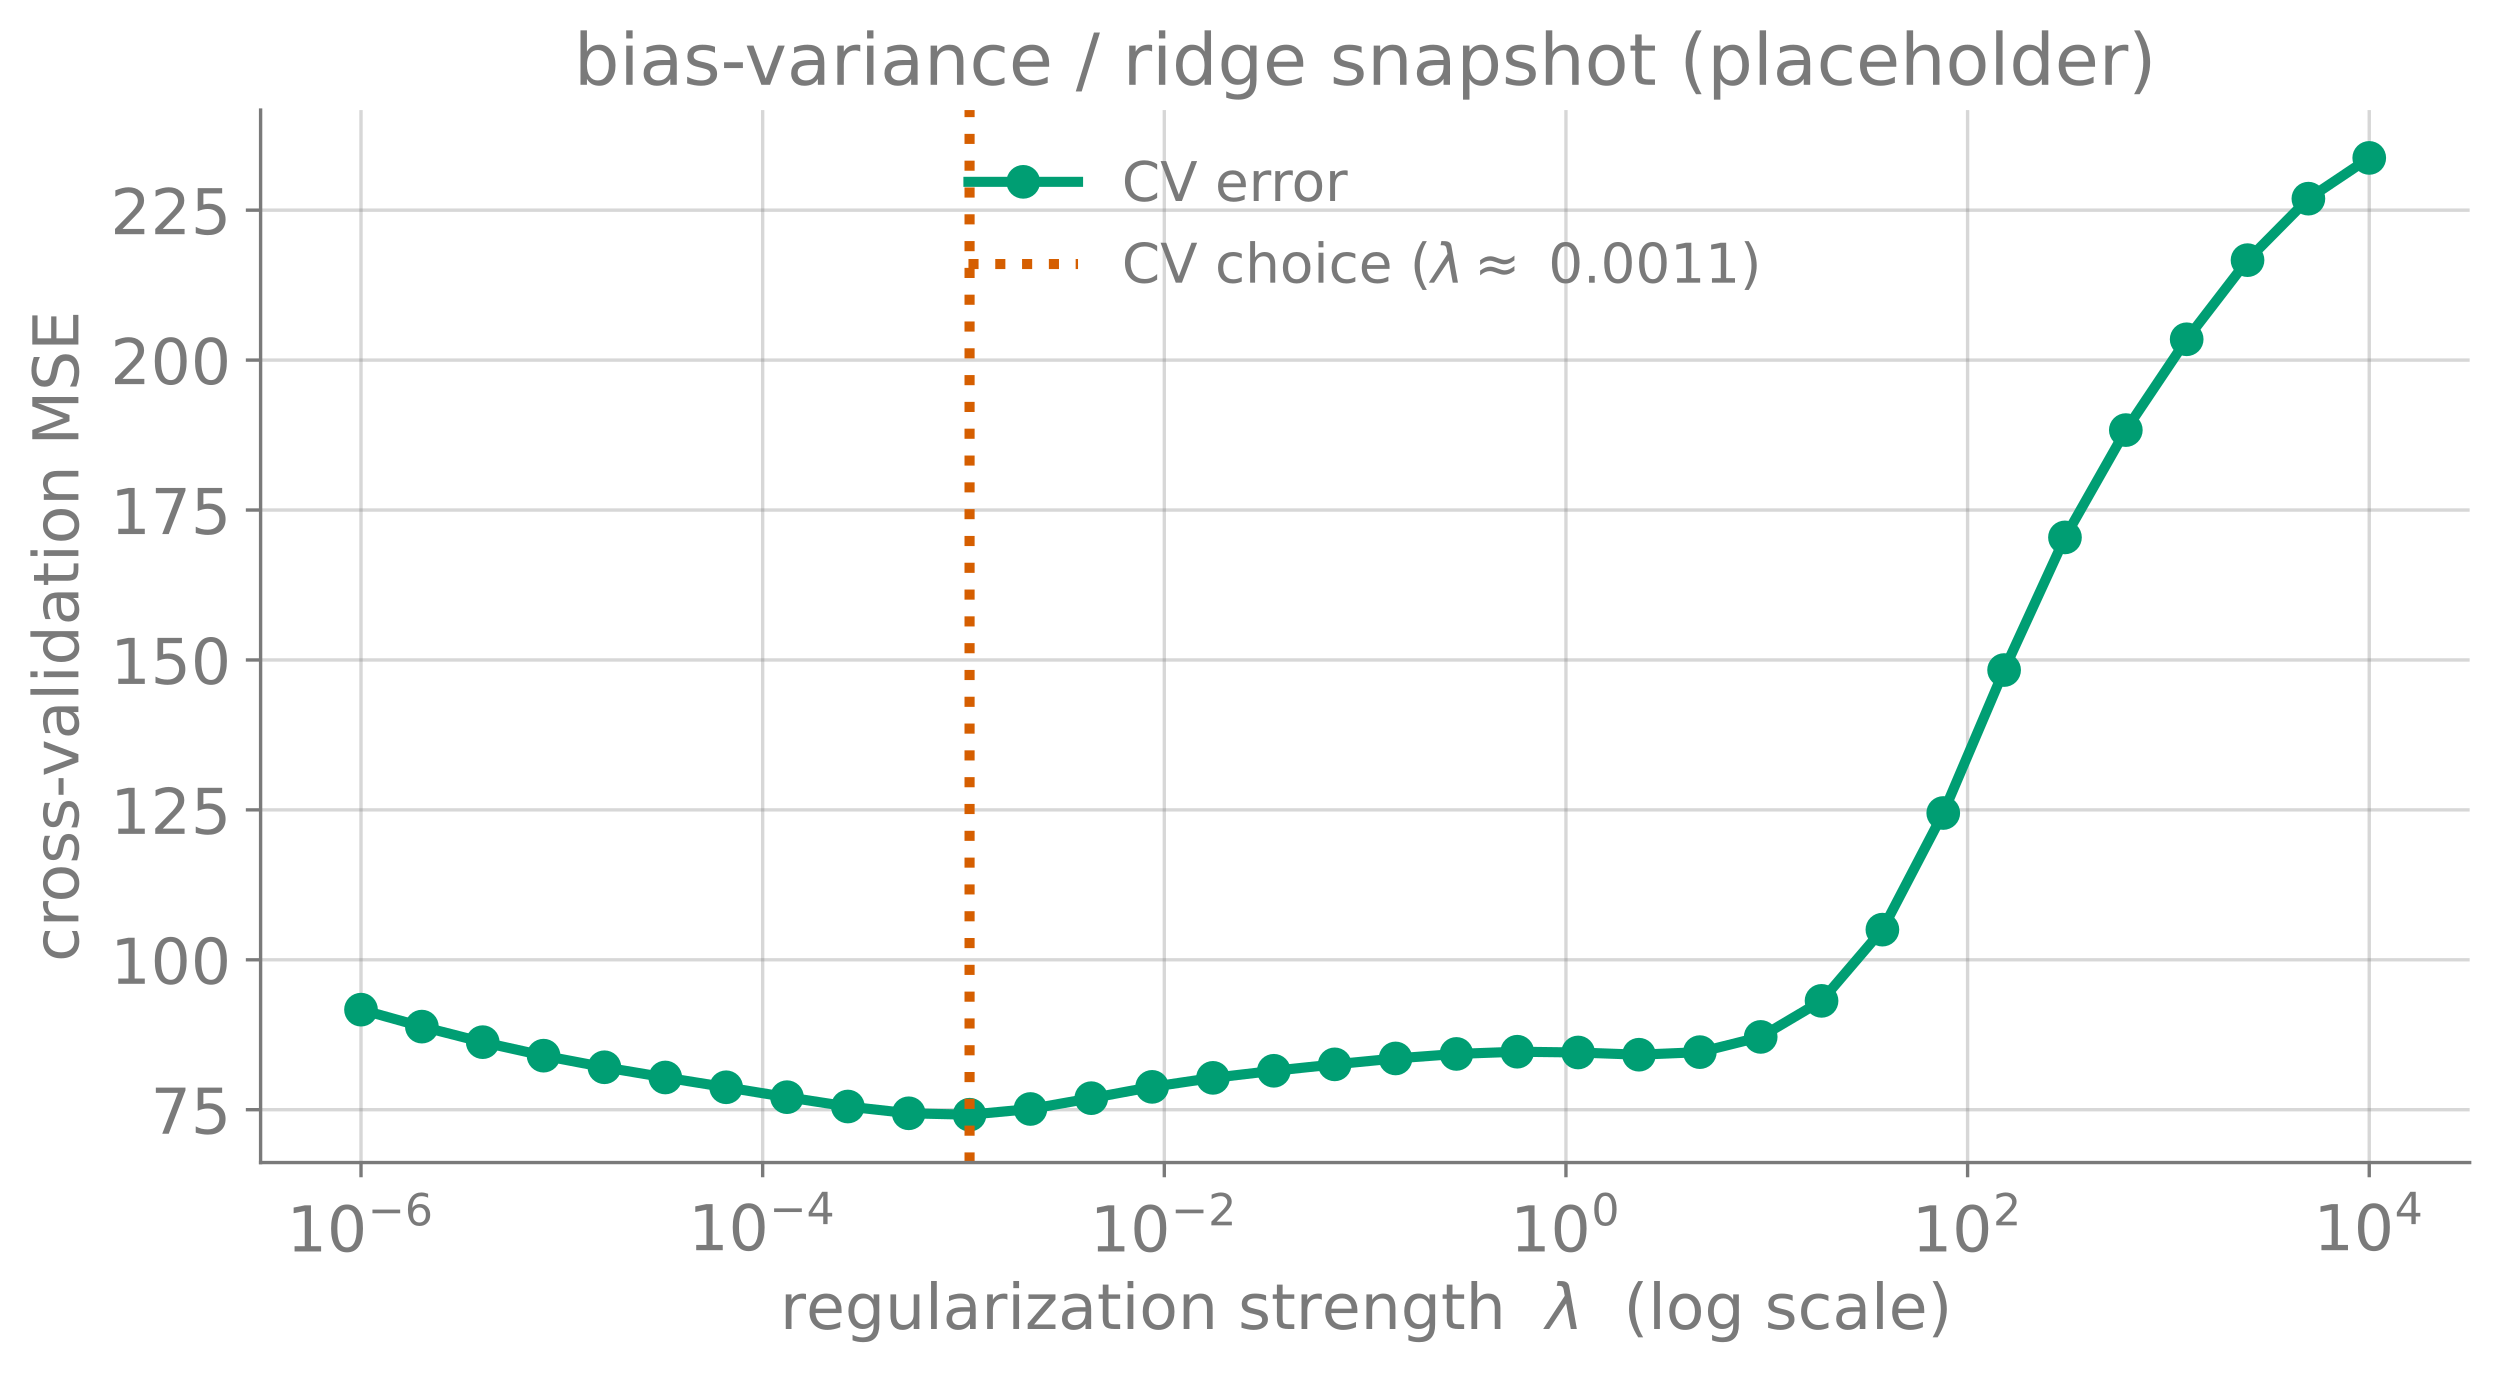
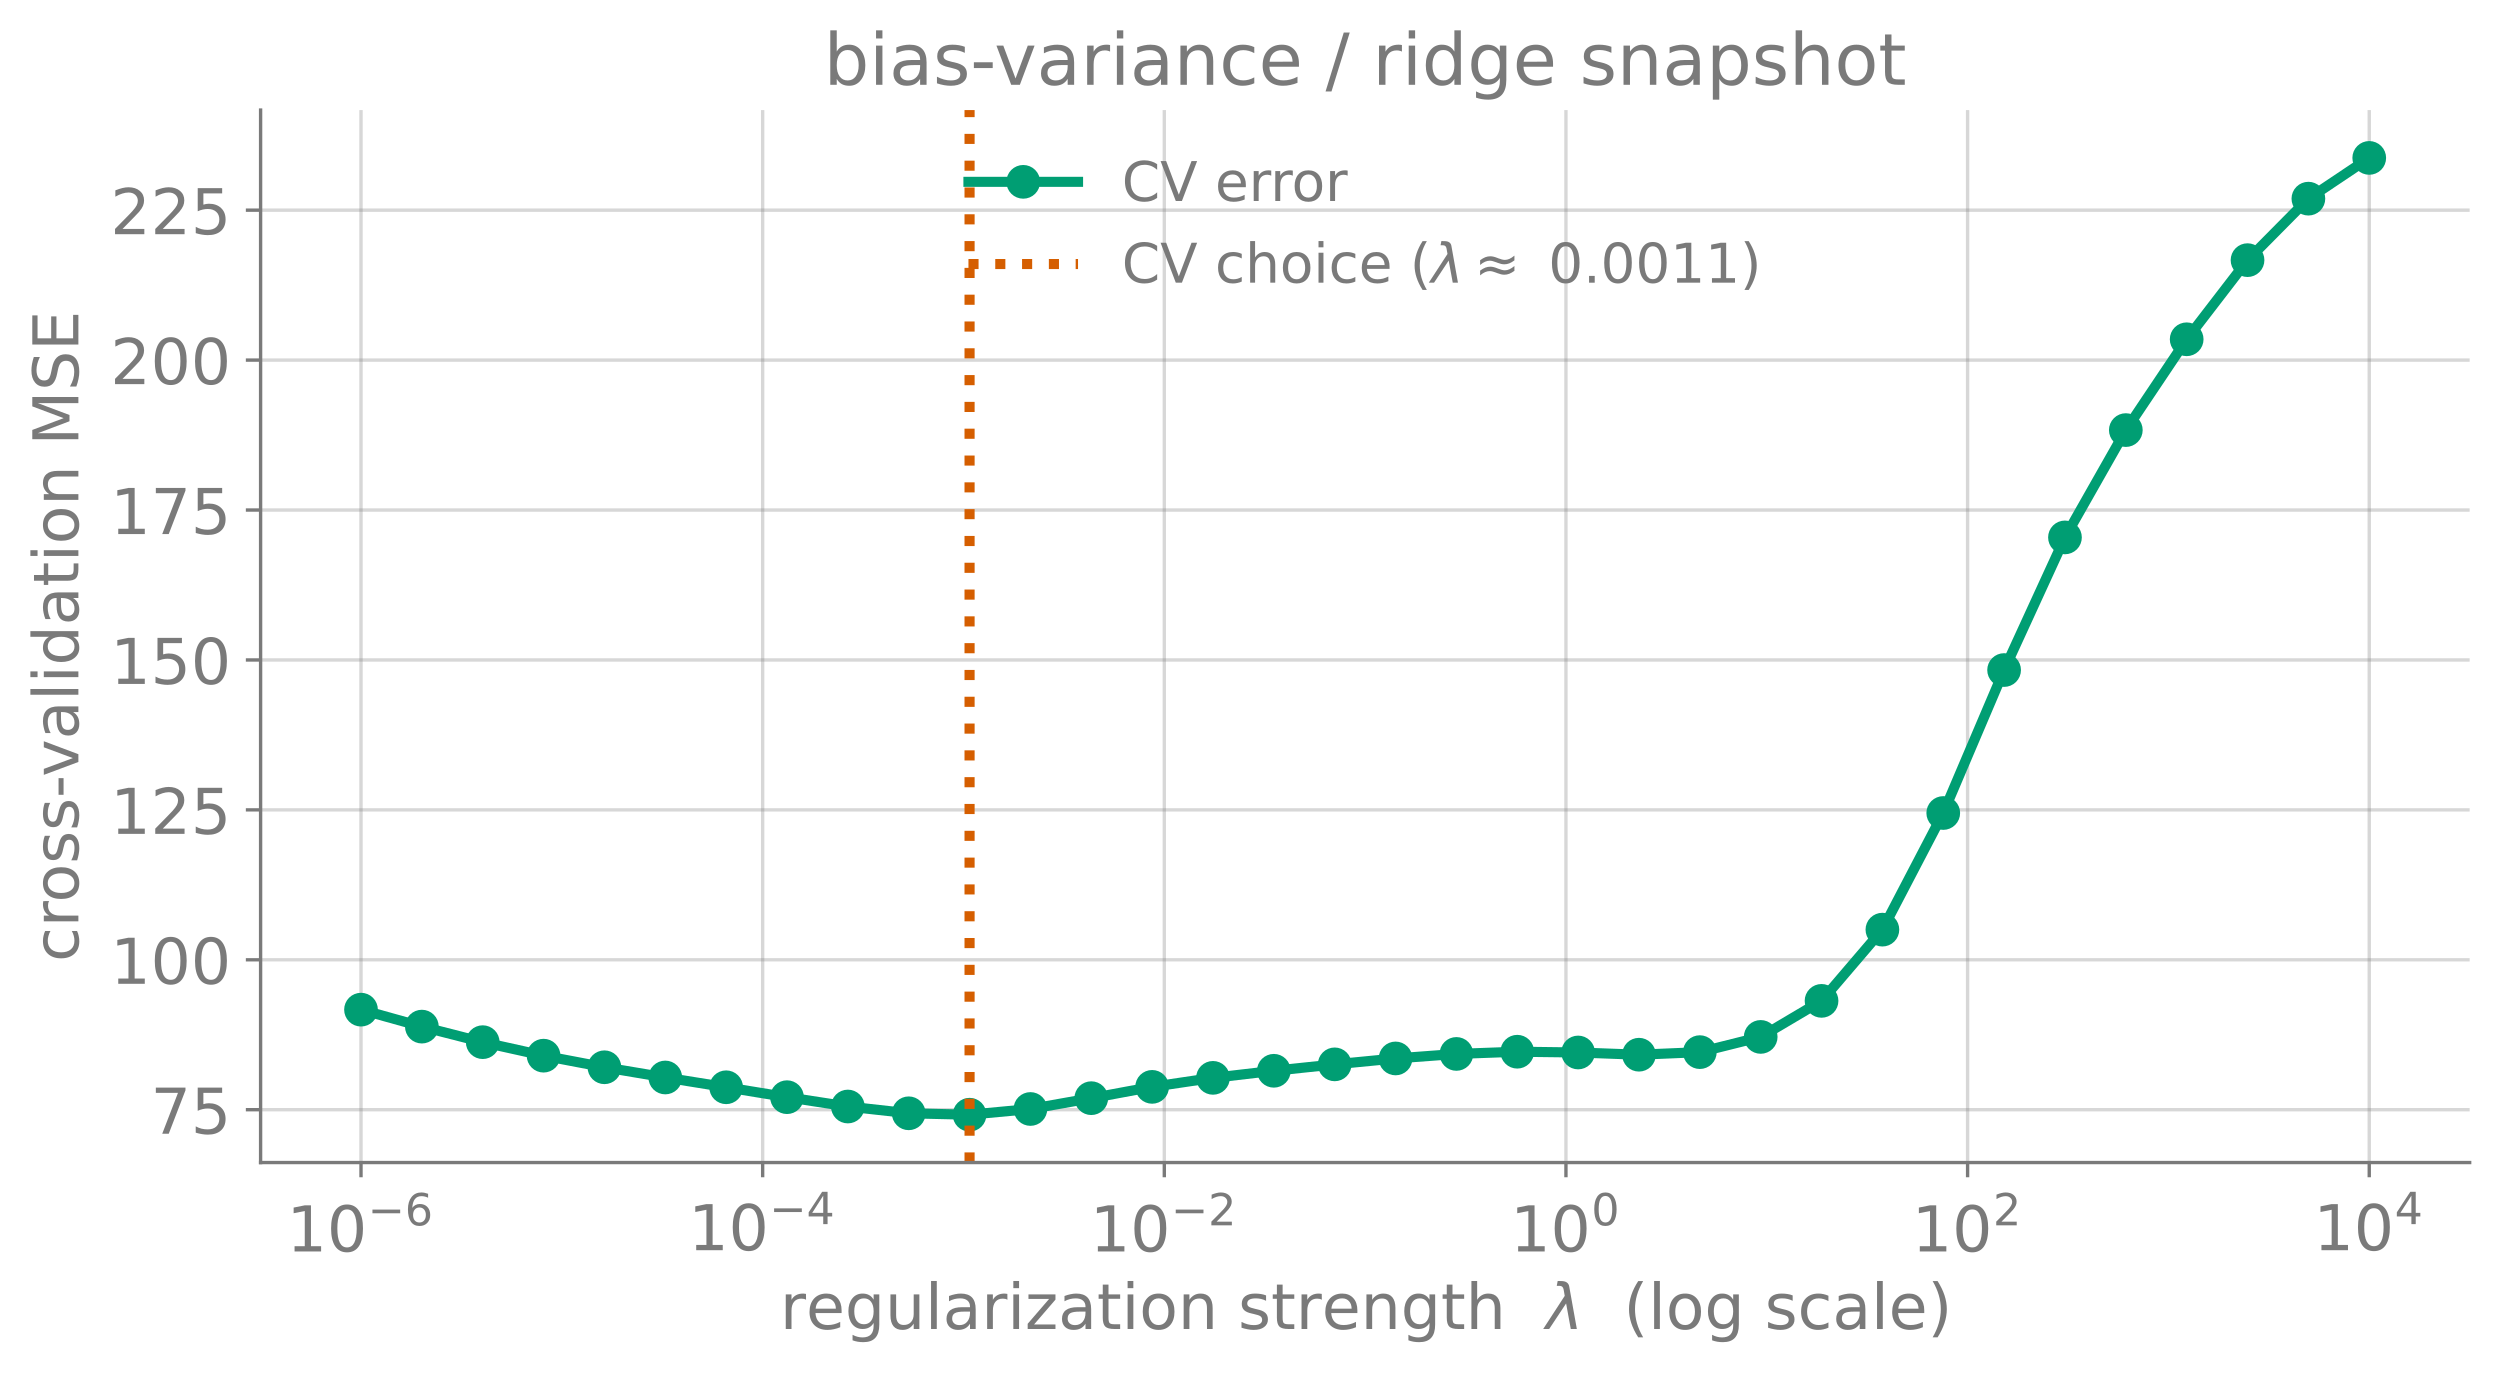
<svg xmlns="http://www.w3.org/2000/svg" xmlns:xlink="http://www.w3.org/1999/xlink" width="593.178pt" height="326.745pt" viewBox="0 0 593.178 326.745" version="1.1">
  <defs>
    <style type="text/css">*{stroke-linejoin: round; stroke-linecap: butt}</style>
  </defs>
  <g id="figure_1">
    <g id="patch_1">
      <path d="M 0 326.745  L 593.178 326.745  L 593.178 0  L 0 0  L 0 326.745  z " style="fill: none; opacity: 0" />
    </g>
    <g id="axes_1">
      <g id="patch_2">
        <path d="M 61.832 275.838  L 585.978 275.838  L 585.978 26.117  L 61.832 26.117  L 61.832 275.838  z " style="fill: none; opacity: 0" />
      </g>
      <g id="matplotlib.axis_1">
        <g id="xtick_1">
          <g id="line2d_1">
-             <path d="M 85.657 275.838  L 85.657 26.117  " clip-path="url(#p53b9f3031b)" style="fill: none; stroke: #7a7a7a; stroke-opacity: 0.3; stroke-width: 0.8; stroke-linecap: square" />
+             <path d="M 85.657 275.838  L 85.657 26.117  " clip-path="url(#pfd8e10d4e3)" style="fill: none; stroke: #7a7a7a; stroke-opacity: 0.3; stroke-width: 0.8; stroke-linecap: square" />
          </g>
          <g id="line2d_2">
            <defs>
-               <path id="m159d2f00a4" d="M 0 0  L 0 3.5  " style="stroke: #7a7a7a; stroke-width: 0.8" />
+               <path id="m4b63e3b3d3" d="M 0 0  L 0 3.5  " style="stroke: #7a7a7a; stroke-width: 0.8" />
            </defs>
            <g>
-               <use xlink:href="#m159d2f00a4" x="85.657" y="275.838" style="fill: #7a7a7a; stroke: #7a7a7a; stroke-width: 0.8" />
+               <use xlink:href="#m4b63e3b3d3" x="85.657" y="275.838" style="fill: #7a7a7a; stroke: #7a7a7a; stroke-width: 0.8" />
            </g>
          </g>
          <g id="text_1">
            <g style="fill: #7a7a7a" transform="translate(68.03221 296.9376)">
              <text>
                <tspan x="0" y="-0.007" style="font-size: 15px; font-family: 'DejaVu Sans'; fill: #7a7a7a">1</tspan>
                <tspan x="9.543" y="-0.007" style="font-size: 15px; font-family: 'DejaVu Sans'; fill: #7a7a7a">0</tspan>
                <tspan x="19.23" y="-6.202" style="font-size: 10.5px; font-family: 'DejaVu Sans'; fill: #7a7a7a">−</tspan>
                <tspan x="28.028" y="-6.202" style="font-size: 10.5px; font-family: 'DejaVu Sans'; fill: #7a7a7a">6</tspan>
              </text>
            </g>
          </g>
        </g>
        <g id="xtick_2">
          <g id="line2d_3">
-             <path d="M 180.956 275.838  L 180.956 26.117  " clip-path="url(#p53b9f3031b)" style="fill: none; stroke: #7a7a7a; stroke-opacity: 0.3; stroke-width: 0.8; stroke-linecap: square" />
+             <path d="M 180.956 275.838  L 180.956 26.117  " clip-path="url(#pfd8e10d4e3)" style="fill: none; stroke: #7a7a7a; stroke-opacity: 0.3; stroke-width: 0.8; stroke-linecap: square" />
          </g>
          <g id="line2d_4">
            <g>
-               <use xlink:href="#m159d2f00a4" x="180.956" y="275.838" style="fill: #7a7a7a; stroke: #7a7a7a; stroke-width: 0.8" />
+               <use xlink:href="#m4b63e3b3d3" x="180.956" y="275.838" style="fill: #7a7a7a; stroke: #7a7a7a; stroke-width: 0.8" />
            </g>
          </g>
          <g id="text_2">
            <g style="fill: #7a7a7a" transform="translate(163.3314 296.7876)">
              <text>
                <tspan x="0" y="-0.149" style="font-size: 15px; font-family: 'DejaVu Sans'; fill: #7a7a7a">1</tspan>
                <tspan x="9.543" y="-0.149" style="font-size: 15px; font-family: 'DejaVu Sans'; fill: #7a7a7a">0</tspan>
                <tspan x="19.23" y="-6.344" style="font-size: 10.5px; font-family: 'DejaVu Sans'; fill: #7a7a7a">−</tspan>
                <tspan x="28.028" y="-6.344" style="font-size: 10.5px; font-family: 'DejaVu Sans'; fill: #7a7a7a">4</tspan>
              </text>
            </g>
          </g>
        </g>
        <g id="xtick_3">
          <g id="line2d_5">
-             <path d="M 276.256 275.838  L 276.256 26.117  " clip-path="url(#p53b9f3031b)" style="fill: none; stroke: #7a7a7a; stroke-opacity: 0.3; stroke-width: 0.8; stroke-linecap: square" />
+             <path d="M 276.256 275.838  L 276.256 26.117  " clip-path="url(#pfd8e10d4e3)" style="fill: none; stroke: #7a7a7a; stroke-opacity: 0.3; stroke-width: 0.8; stroke-linecap: square" />
          </g>
          <g id="line2d_6">
            <g>
-               <use xlink:href="#m159d2f00a4" x="276.256" y="275.838" style="fill: #7a7a7a; stroke: #7a7a7a; stroke-width: 0.8" />
+               <use xlink:href="#m4b63e3b3d3" x="276.256" y="275.838" style="fill: #7a7a7a; stroke: #7a7a7a; stroke-width: 0.8" />
            </g>
          </g>
          <g id="text_3">
            <g style="fill: #7a7a7a" transform="translate(258.6306 296.9376)">
              <text>
                <tspan x="0" y="-0.007" style="font-size: 15px; font-family: 'DejaVu Sans'; fill: #7a7a7a">1</tspan>
                <tspan x="9.543" y="-0.007" style="font-size: 15px; font-family: 'DejaVu Sans'; fill: #7a7a7a">0</tspan>
                <tspan x="19.23" y="-6.202" style="font-size: 10.5px; font-family: 'DejaVu Sans'; fill: #7a7a7a">−</tspan>
                <tspan x="28.028" y="-6.202" style="font-size: 10.5px; font-family: 'DejaVu Sans'; fill: #7a7a7a">2</tspan>
              </text>
            </g>
          </g>
        </g>
        <g id="xtick_4">
          <g id="line2d_7">
-             <path d="M 371.555 275.838  L 371.555 26.117  " clip-path="url(#p53b9f3031b)" style="fill: none; stroke: #7a7a7a; stroke-opacity: 0.3; stroke-width: 0.8; stroke-linecap: square" />
+             <path d="M 371.555 275.838  L 371.555 26.117  " clip-path="url(#pfd8e10d4e3)" style="fill: none; stroke: #7a7a7a; stroke-opacity: 0.3; stroke-width: 0.8; stroke-linecap: square" />
          </g>
          <g id="line2d_8">
            <g>
-               <use xlink:href="#m159d2f00a4" x="371.555" y="275.838" style="fill: #7a7a7a; stroke: #7a7a7a; stroke-width: 0.8" />
+               <use xlink:href="#m4b63e3b3d3" x="371.555" y="275.838" style="fill: #7a7a7a; stroke: #7a7a7a; stroke-width: 0.8" />
            </g>
          </g>
          <g id="text_4">
            <g style="fill: #7a7a7a" transform="translate(358.3547 296.9376)">
              <text>
                <tspan x="0" y="-0.007" style="font-size: 15px; font-family: 'DejaVu Sans'; fill: #7a7a7a">1</tspan>
                <tspan x="9.543" y="-0.007" style="font-size: 15px; font-family: 'DejaVu Sans'; fill: #7a7a7a">0</tspan>
                <tspan x="19.23" y="-6.202" style="font-size: 10.5px; font-family: 'DejaVu Sans'; fill: #7a7a7a">0</tspan>
              </text>
            </g>
          </g>
        </g>
        <g id="xtick_5">
          <g id="line2d_9">
-             <path d="M 466.854 275.838  L 466.854 26.117  " clip-path="url(#p53b9f3031b)" style="fill: none; stroke: #7a7a7a; stroke-opacity: 0.3; stroke-width: 0.8; stroke-linecap: square" />
+             <path d="M 466.854 275.838  L 466.854 26.117  " clip-path="url(#pfd8e10d4e3)" style="fill: none; stroke: #7a7a7a; stroke-opacity: 0.3; stroke-width: 0.8; stroke-linecap: square" />
          </g>
          <g id="line2d_10">
            <g>
-               <use xlink:href="#m159d2f00a4" x="466.854" y="275.838" style="fill: #7a7a7a; stroke: #7a7a7a; stroke-width: 0.8" />
+               <use xlink:href="#m4b63e3b3d3" x="466.854" y="275.838" style="fill: #7a7a7a; stroke: #7a7a7a; stroke-width: 0.8" />
            </g>
          </g>
          <g id="text_5">
            <g style="fill: #7a7a7a" transform="translate(453.6539 296.9376)">
              <text>
                <tspan x="0" y="-0.007" style="font-size: 15px; font-family: 'DejaVu Sans'; fill: #7a7a7a">1</tspan>
                <tspan x="9.543" y="-0.007" style="font-size: 15px; font-family: 'DejaVu Sans'; fill: #7a7a7a">0</tspan>
                <tspan x="19.23" y="-6.202" style="font-size: 10.5px; font-family: 'DejaVu Sans'; fill: #7a7a7a">2</tspan>
              </text>
            </g>
          </g>
        </g>
        <g id="xtick_6">
          <g id="line2d_11">
-             <path d="M 562.153 275.838  L 562.153 26.117  " clip-path="url(#p53b9f3031b)" style="fill: none; stroke: #7a7a7a; stroke-opacity: 0.3; stroke-width: 0.8; stroke-linecap: square" />
+             <path d="M 562.153 275.838  L 562.153 26.117  " clip-path="url(#pfd8e10d4e3)" style="fill: none; stroke: #7a7a7a; stroke-opacity: 0.3; stroke-width: 0.8; stroke-linecap: square" />
          </g>
          <g id="line2d_12">
            <g>
-               <use xlink:href="#m159d2f00a4" x="562.153" y="275.838" style="fill: #7a7a7a; stroke: #7a7a7a; stroke-width: 0.8" />
+               <use xlink:href="#m4b63e3b3d3" x="562.153" y="275.838" style="fill: #7a7a7a; stroke: #7a7a7a; stroke-width: 0.8" />
            </g>
          </g>
          <g id="text_6">
            <g style="fill: #7a7a7a" transform="translate(548.9531 296.7876)">
              <text>
                <tspan x="0" y="-0.149" style="font-size: 15px; font-family: 'DejaVu Sans'; fill: #7a7a7a">1</tspan>
                <tspan x="9.543" y="-0.149" style="font-size: 15px; font-family: 'DejaVu Sans'; fill: #7a7a7a">0</tspan>
                <tspan x="19.23" y="-6.344" style="font-size: 10.5px; font-family: 'DejaVu Sans'; fill: #7a7a7a">4</tspan>
              </text>
            </g>
          </g>
        </g>
        <g id="text_7">
          <g style="fill: #7a7a7a" transform="translate(185.0801 315.9411)">
            <text>
              <tspan x="0" y="-0.609" style="font-size: 15px; font-family: 'DejaVu Sans'; fill: #7a7a7a">r</tspan>
              <tspan x="6.167" y="-0.609" style="font-size: 15px; font-family: 'DejaVu Sans'; fill: #7a7a7a">e</tspan>
              <tspan x="15.396" y="-0.609" style="font-size: 15px; font-family: 'DejaVu Sans'; fill: #7a7a7a">g</tspan>
              <tspan x="24.917" y="-0.609" style="font-size: 15px; font-family: 'DejaVu Sans'; fill: #7a7a7a">u</tspan>
              <tspan x="34.424" y="-0.609" style="font-size: 15px; font-family: 'DejaVu Sans'; fill: #7a7a7a">l</tspan>
              <tspan x="38.591" y="-0.609" style="font-size: 15px; font-family: 'DejaVu Sans'; fill: #7a7a7a">a</tspan>
              <tspan x="47.783" y="-0.609" style="font-size: 15px; font-family: 'DejaVu Sans'; fill: #7a7a7a">r</tspan>
              <tspan x="53.95" y="-0.609" style="font-size: 15px; font-family: 'DejaVu Sans'; fill: #7a7a7a">i</tspan>
              <tspan x="58.118" y="-0.609" style="font-size: 15px; font-family: 'DejaVu Sans'; fill: #7a7a7a">z</tspan>
              <tspan x="65.991" y="-0.609" style="font-size: 15px; font-family: 'DejaVu Sans'; fill: #7a7a7a">a</tspan>
              <tspan x="75.183" y="-0.609" style="font-size: 15px; font-family: 'DejaVu Sans'; fill: #7a7a7a">t</tspan>
              <tspan x="81.064" y="-0.609" style="font-size: 15px; font-family: 'DejaVu Sans'; fill: #7a7a7a">i</tspan>
              <tspan x="85.232" y="-0.609" style="font-size: 15px; font-family: 'DejaVu Sans'; fill: #7a7a7a">o</tspan>
              <tspan x="94.409" y="-0.609" style="font-size: 15px; font-family: 'DejaVu Sans'; fill: #7a7a7a">n</tspan>
              <tspan x="103.916" y="-0.609" style="font-size: 15px; font-family: 'DejaVu Sans'; fill: #7a7a7a"> </tspan>
              <tspan x="108.684" y="-0.609" style="font-size: 15px; font-family: 'DejaVu Sans'; fill: #7a7a7a">s</tspan>
              <tspan x="116.499" y="-0.609" style="font-size: 15px; font-family: 'DejaVu Sans'; fill: #7a7a7a">t</tspan>
              <tspan x="122.38" y="-0.609" style="font-size: 15px; font-family: 'DejaVu Sans'; fill: #7a7a7a">r</tspan>
              <tspan x="128.547" y="-0.609" style="font-size: 15px; font-family: 'DejaVu Sans'; fill: #7a7a7a">e</tspan>
              <tspan x="137.776" y="-0.609" style="font-size: 15px; font-family: 'DejaVu Sans'; fill: #7a7a7a">n</tspan>
              <tspan x="147.283" y="-0.609" style="font-size: 15px; font-family: 'DejaVu Sans'; fill: #7a7a7a">g</tspan>
              <tspan x="156.804" y="-0.609" style="font-size: 15px; font-family: 'DejaVu Sans'; fill: #7a7a7a">t</tspan>
              <tspan x="162.686" y="-0.609" style="font-size: 15px; font-family: 'DejaVu Sans'; fill: #7a7a7a">h</tspan>
              <tspan x="172.192" y="-0.609" style="font-size: 15px; font-family: 'DejaVu Sans'; fill: #7a7a7a"> </tspan>
              <tspan x="176.96" y="-0.609" style="font-size: 15px; font-family: 'DejaVu Sans'; fill: #7a7a7a"> </tspan>
              <tspan x="190.605" y="-0.609" style="font-size: 15px; font-family: 'DejaVu Sans'; fill: #7a7a7a"> </tspan>
              <tspan x="195.374" y="-0.609" style="font-size: 15px; font-family: 'DejaVu Sans'; fill: #7a7a7a"> </tspan>
              <tspan x="200.142" y="-0.609" style="font-size: 15px; font-family: 'DejaVu Sans'; fill: #7a7a7a">(</tspan>
              <tspan x="205.994" y="-0.609" style="font-size: 15px; font-family: 'DejaVu Sans'; fill: #7a7a7a">l</tspan>
              <tspan x="210.161" y="-0.609" style="font-size: 15px; font-family: 'DejaVu Sans'; fill: #7a7a7a">o</tspan>
              <tspan x="219.338" y="-0.609" style="font-size: 15px; font-family: 'DejaVu Sans'; fill: #7a7a7a">g</tspan>
              <tspan x="228.86" y="-0.609" style="font-size: 15px; font-family: 'DejaVu Sans'; fill: #7a7a7a"> </tspan>
              <tspan x="233.628" y="-0.609" style="font-size: 15px; font-family: 'DejaVu Sans'; fill: #7a7a7a">s</tspan>
              <tspan x="241.443" y="-0.609" style="font-size: 15px; font-family: 'DejaVu Sans'; fill: #7a7a7a">c</tspan>
              <tspan x="249.69" y="-0.609" style="font-size: 15px; font-family: 'DejaVu Sans'; fill: #7a7a7a">a</tspan>
              <tspan x="258.882" y="-0.609" style="font-size: 15px; font-family: 'DejaVu Sans'; fill: #7a7a7a">l</tspan>
              <tspan x="263.049" y="-0.609" style="font-size: 15px; font-family: 'DejaVu Sans'; fill: #7a7a7a">e</tspan>
              <tspan x="272.278" y="-0.609" style="font-size: 15px; font-family: 'DejaVu Sans'; fill: #7a7a7a">)</tspan>
              <tspan x="181.729" y="-0.609" style="font-style: oblique; font-size: 15px; font-family: 'DejaVu Sans'; fill: #7a7a7a">λ</tspan>
            </text>
          </g>
        </g>
      </g>
      <g id="matplotlib.axis_2">
        <g id="ytick_1">
          <g id="line2d_13">
-             <path d="M 61.832 263.304  L 585.978 263.304  " clip-path="url(#p53b9f3031b)" style="fill: none; stroke: #7a7a7a; stroke-opacity: 0.3; stroke-width: 0.8; stroke-linecap: square" />
+             <path d="M 61.832 263.304  L 585.978 263.304  " clip-path="url(#pfd8e10d4e3)" style="fill: none; stroke: #7a7a7a; stroke-opacity: 0.3; stroke-width: 0.8; stroke-linecap: square" />
          </g>
          <g id="line2d_14">
            <defs>
-               <path id="m4b8ddd86cf" d="M 0 0  L -3.5 0  " style="stroke: #7a7a7a; stroke-width: 0.8" />
+               <path id="m73096d74f7" d="M 0 0  L -3.5 0  " style="stroke: #7a7a7a; stroke-width: 0.8" />
            </defs>
            <g>
-               <use xlink:href="#m4b8ddd86cf" x="61.832" y="263.304" style="fill: #7a7a7a; stroke: #7a7a7a; stroke-width: 0.8" />
+               <use xlink:href="#m73096d74f7" x="61.832" y="263.304" style="fill: #7a7a7a; stroke: #7a7a7a; stroke-width: 0.8" />
            </g>
          </g>
          <g id="text_8">
            <text style="font-size: 15px; font-family: 'DejaVu Sans', 'Bitstream Vera Sans', 'Computer Modern Sans Serif', 'Lucida Grande', 'Verdana', 'Geneva', 'Lucid', 'Arial', 'Helvetica', 'Avant Garde', sans-serif; text-anchor: end; fill: #7a7a7a" x="54.832" y="269.002" transform="rotate(-0 54.83242 269.0024)">75</text>
          </g>
        </g>
        <g id="ytick_2">
          <g id="line2d_15">
-             <path d="M 61.832 227.732  L 585.978 227.732  " clip-path="url(#p53b9f3031b)" style="fill: none; stroke: #7a7a7a; stroke-opacity: 0.3; stroke-width: 0.8; stroke-linecap: square" />
+             <path d="M 61.832 227.732  L 585.978 227.732  " clip-path="url(#pfd8e10d4e3)" style="fill: none; stroke: #7a7a7a; stroke-opacity: 0.3; stroke-width: 0.8; stroke-linecap: square" />
          </g>
          <g id="line2d_16">
            <g>
-               <use xlink:href="#m4b8ddd86cf" x="61.832" y="227.732" style="fill: #7a7a7a; stroke: #7a7a7a; stroke-width: 0.8" />
+               <use xlink:href="#m73096d74f7" x="61.832" y="227.732" style="fill: #7a7a7a; stroke: #7a7a7a; stroke-width: 0.8" />
            </g>
          </g>
          <g id="text_9">
            <text style="font-size: 15px; font-family: 'DejaVu Sans', 'Bitstream Vera Sans', 'Computer Modern Sans Serif', 'Lucida Grande', 'Verdana', 'Geneva', 'Lucid', 'Arial', 'Helvetica', 'Avant Garde', sans-serif; text-anchor: end; fill: #7a7a7a" x="54.832" y="233.43" transform="rotate(-0 54.83242 233.4299)">100</text>
          </g>
        </g>
        <g id="ytick_3">
          <g id="line2d_17">
-             <path d="M 61.832 192.159  L 585.978 192.159  " clip-path="url(#p53b9f3031b)" style="fill: none; stroke: #7a7a7a; stroke-opacity: 0.3; stroke-width: 0.8; stroke-linecap: square" />
+             <path d="M 61.832 192.159  L 585.978 192.159  " clip-path="url(#pfd8e10d4e3)" style="fill: none; stroke: #7a7a7a; stroke-opacity: 0.3; stroke-width: 0.8; stroke-linecap: square" />
          </g>
          <g id="line2d_18">
            <g>
-               <use xlink:href="#m4b8ddd86cf" x="61.832" y="192.159" style="fill: #7a7a7a; stroke: #7a7a7a; stroke-width: 0.8" />
+               <use xlink:href="#m73096d74f7" x="61.832" y="192.159" style="fill: #7a7a7a; stroke: #7a7a7a; stroke-width: 0.8" />
            </g>
          </g>
          <g id="text_10">
            <text style="font-size: 15px; font-family: 'DejaVu Sans', 'Bitstream Vera Sans', 'Computer Modern Sans Serif', 'Lucida Grande', 'Verdana', 'Geneva', 'Lucid', 'Arial', 'Helvetica', 'Avant Garde', sans-serif; text-anchor: end; fill: #7a7a7a" x="54.832" y="197.857" transform="rotate(-0 54.83242 197.8575)">125</text>
          </g>
        </g>
        <g id="ytick_4">
          <g id="line2d_19">
-             <path d="M 61.832 156.587  L 585.978 156.587  " clip-path="url(#p53b9f3031b)" style="fill: none; stroke: #7a7a7a; stroke-opacity: 0.3; stroke-width: 0.8; stroke-linecap: square" />
+             <path d="M 61.832 156.587  L 585.978 156.587  " clip-path="url(#pfd8e10d4e3)" style="fill: none; stroke: #7a7a7a; stroke-opacity: 0.3; stroke-width: 0.8; stroke-linecap: square" />
          </g>
          <g id="line2d_20">
            <g>
-               <use xlink:href="#m4b8ddd86cf" x="61.832" y="156.587" style="fill: #7a7a7a; stroke: #7a7a7a; stroke-width: 0.8" />
+               <use xlink:href="#m73096d74f7" x="61.832" y="156.587" style="fill: #7a7a7a; stroke: #7a7a7a; stroke-width: 0.8" />
            </g>
          </g>
          <g id="text_11">
            <text style="font-size: 15px; font-family: 'DejaVu Sans', 'Bitstream Vera Sans', 'Computer Modern Sans Serif', 'Lucida Grande', 'Verdana', 'Geneva', 'Lucid', 'Arial', 'Helvetica', 'Avant Garde', sans-serif; text-anchor: end; fill: #7a7a7a" x="54.832" y="162.285" transform="rotate(-0 54.83242 162.285)">150</text>
          </g>
        </g>
        <g id="ytick_5">
          <g id="line2d_21">
-             <path d="M 61.832 121.014  L 585.978 121.014  " clip-path="url(#p53b9f3031b)" style="fill: none; stroke: #7a7a7a; stroke-opacity: 0.3; stroke-width: 0.8; stroke-linecap: square" />
+             <path d="M 61.832 121.014  L 585.978 121.014  " clip-path="url(#pfd8e10d4e3)" style="fill: none; stroke: #7a7a7a; stroke-opacity: 0.3; stroke-width: 0.8; stroke-linecap: square" />
          </g>
          <g id="line2d_22">
            <g>
-               <use xlink:href="#m4b8ddd86cf" x="61.832" y="121.014" style="fill: #7a7a7a; stroke: #7a7a7a; stroke-width: 0.8" />
+               <use xlink:href="#m73096d74f7" x="61.832" y="121.014" style="fill: #7a7a7a; stroke: #7a7a7a; stroke-width: 0.8" />
            </g>
          </g>
          <g id="text_12">
            <text style="font-size: 15px; font-family: 'DejaVu Sans', 'Bitstream Vera Sans', 'Computer Modern Sans Serif', 'Lucida Grande', 'Verdana', 'Geneva', 'Lucid', 'Arial', 'Helvetica', 'Avant Garde', sans-serif; text-anchor: end; fill: #7a7a7a" x="54.832" y="126.713" transform="rotate(-0 54.83242 126.7126)">175</text>
          </g>
        </g>
        <g id="ytick_6">
          <g id="line2d_23">
-             <path d="M 61.832 85.442  L 585.978 85.442  " clip-path="url(#p53b9f3031b)" style="fill: none; stroke: #7a7a7a; stroke-opacity: 0.3; stroke-width: 0.8; stroke-linecap: square" />
+             <path d="M 61.832 85.442  L 585.978 85.442  " clip-path="url(#pfd8e10d4e3)" style="fill: none; stroke: #7a7a7a; stroke-opacity: 0.3; stroke-width: 0.8; stroke-linecap: square" />
          </g>
          <g id="line2d_24">
            <g>
-               <use xlink:href="#m4b8ddd86cf" x="61.832" y="85.442" style="fill: #7a7a7a; stroke: #7a7a7a; stroke-width: 0.8" />
+               <use xlink:href="#m73096d74f7" x="61.832" y="85.442" style="fill: #7a7a7a; stroke: #7a7a7a; stroke-width: 0.8" />
            </g>
          </g>
          <g id="text_13">
            <text style="font-size: 15px; font-family: 'DejaVu Sans', 'Bitstream Vera Sans', 'Computer Modern Sans Serif', 'Lucida Grande', 'Verdana', 'Geneva', 'Lucid', 'Arial', 'Helvetica', 'Avant Garde', sans-serif; text-anchor: end; fill: #7a7a7a" x="54.832" y="91.14" transform="rotate(-0 54.83242 91.14014)">200</text>
          </g>
        </g>
        <g id="ytick_7">
          <g id="line2d_25">
-             <path d="M 61.832 49.869  L 585.978 49.869  " clip-path="url(#p53b9f3031b)" style="fill: none; stroke: #7a7a7a; stroke-opacity: 0.3; stroke-width: 0.8; stroke-linecap: square" />
+             <path d="M 61.832 49.869  L 585.978 49.869  " clip-path="url(#pfd8e10d4e3)" style="fill: none; stroke: #7a7a7a; stroke-opacity: 0.3; stroke-width: 0.8; stroke-linecap: square" />
          </g>
          <g id="line2d_26">
            <g>
-               <use xlink:href="#m4b8ddd86cf" x="61.832" y="49.869" style="fill: #7a7a7a; stroke: #7a7a7a; stroke-width: 0.8" />
+               <use xlink:href="#m73096d74f7" x="61.832" y="49.869" style="fill: #7a7a7a; stroke: #7a7a7a; stroke-width: 0.8" />
            </g>
          </g>
          <g id="text_14">
            <text style="font-size: 15px; font-family: 'DejaVu Sans', 'Bitstream Vera Sans', 'Computer Modern Sans Serif', 'Lucida Grande', 'Verdana', 'Geneva', 'Lucid', 'Arial', 'Helvetica', 'Avant Garde', sans-serif; text-anchor: end; fill: #7a7a7a" x="54.832" y="55.568" transform="rotate(-0 54.83242 55.56769)">225</text>
          </g>
        </g>
        <g id="text_15">
          <text style="font-size: 15px; font-family: 'DejaVu Sans', 'Bitstream Vera Sans', 'Computer Modern Sans Serif', 'Lucida Grande', 'Verdana', 'Geneva', 'Lucid', 'Arial', 'Helvetica', 'Avant Garde', sans-serif; text-anchor: middle; fill: #7a7a7a" x="18.598" y="150.977" transform="rotate(-90 18.59766 150.9775)">cross-validation MSE</text>
        </g>
      </g>
      <g id="line2d_27">
-         <path d="M 85.657 239.562  L 100.096 243.587  L 114.536 247.276  L 128.975 250.481  L 143.414 253.232  L 157.854 255.656  L 172.293 257.978  L 186.732 260.329  L 201.171 262.545  L 215.611 264.153  L 230.05 264.487  L 244.489 263.131  L 258.928 260.566  L 273.368 257.882  L 287.807 255.744  L 302.246 254.065  L 316.686 252.542  L 331.125 251.139  L 345.564 250.068  L 360.003 249.542  L 374.443 249.724  L 388.882 250.253  L 403.321 249.641  L 417.76 246.03  L 432.2 237.477  L 446.639 220.577  L 461.078 192.904  L 475.517 158.983  L 489.957 127.511  L 504.396 102.049  L 518.835 80.502  L 533.275 61.726  L 547.714 47.137  L 562.153 37.468  " clip-path="url(#p53b9f3031b)" style="fill: none; stroke: #009e73; stroke-width: 2.4; stroke-linecap: square" />
+         <path d="M 85.657 239.562  L 100.096 243.587  L 114.536 247.276  L 128.975 250.481  L 143.414 253.232  L 157.854 255.656  L 172.293 257.978  L 186.732 260.329  L 201.171 262.545  L 215.611 264.153  L 230.05 264.487  L 244.489 263.131  L 258.928 260.566  L 273.368 257.882  L 287.807 255.744  L 302.246 254.065  L 316.686 252.542  L 331.125 251.139  L 345.564 250.068  L 360.003 249.542  L 374.443 249.724  L 388.882 250.253  L 403.321 249.641  L 417.76 246.03  L 432.2 237.477  L 446.639 220.577  L 461.078 192.904  L 475.517 158.983  L 489.957 127.511  L 504.396 102.049  L 518.835 80.502  L 533.275 61.726  L 547.714 47.137  L 562.153 37.468  " clip-path="url(#pfd8e10d4e3)" style="fill: none; stroke: #009e73; stroke-width: 2.4; stroke-linecap: square" />
        <defs>
-           <path id="mf5bb88f899" d="M 0 3.5  C 0.928 3.5 1.819 3.131 2.475 2.475  C 3.131 1.819 3.5 0.928 3.5 0  C 3.5 -0.928 3.131 -1.819 2.475 -2.475  C 1.819 -3.131 0.928 -3.5 0 -3.5  C -0.928 -3.5 -1.819 -3.131 -2.475 -2.475  C -3.131 -1.819 -3.5 -0.928 -3.5 0  C -3.5 0.928 -3.131 1.819 -2.475 2.475  C -1.819 3.131 -0.928 3.5 0 3.5  z " style="stroke: #009e73" />
+           <path id="m2609af97f2" d="M 0 3.5  C 0.928 3.5 1.819 3.131 2.475 2.475  C 3.131 1.819 3.5 0.928 3.5 0  C 3.5 -0.928 3.131 -1.819 2.475 -2.475  C 1.819 -3.131 0.928 -3.5 0 -3.5  C -0.928 -3.5 -1.819 -3.131 -2.475 -2.475  C -3.131 -1.819 -3.5 -0.928 -3.5 0  C -3.5 0.928 -3.131 1.819 -2.475 2.475  C -1.819 3.131 -0.928 3.5 0 3.5  z " style="stroke: #009e73" />
        </defs>
-         <g clip-path="url(#p53b9f3031b)">
-           <use xlink:href="#mf5bb88f899" x="85.657" y="239.562" style="fill: #009e73; stroke: #009e73" />
-           <use xlink:href="#mf5bb88f899" x="100.096" y="243.587" style="fill: #009e73; stroke: #009e73" />
-           <use xlink:href="#mf5bb88f899" x="114.536" y="247.276" style="fill: #009e73; stroke: #009e73" />
-           <use xlink:href="#mf5bb88f899" x="128.975" y="250.481" style="fill: #009e73; stroke: #009e73" />
-           <use xlink:href="#mf5bb88f899" x="143.414" y="253.232" style="fill: #009e73; stroke: #009e73" />
-           <use xlink:href="#mf5bb88f899" x="157.854" y="255.656" style="fill: #009e73; stroke: #009e73" />
-           <use xlink:href="#mf5bb88f899" x="172.293" y="257.978" style="fill: #009e73; stroke: #009e73" />
-           <use xlink:href="#mf5bb88f899" x="186.732" y="260.329" style="fill: #009e73; stroke: #009e73" />
-           <use xlink:href="#mf5bb88f899" x="201.171" y="262.545" style="fill: #009e73; stroke: #009e73" />
-           <use xlink:href="#mf5bb88f899" x="215.611" y="264.153" style="fill: #009e73; stroke: #009e73" />
-           <use xlink:href="#mf5bb88f899" x="230.05" y="264.487" style="fill: #009e73; stroke: #009e73" />
-           <use xlink:href="#mf5bb88f899" x="244.489" y="263.131" style="fill: #009e73; stroke: #009e73" />
-           <use xlink:href="#mf5bb88f899" x="258.928" y="260.566" style="fill: #009e73; stroke: #009e73" />
-           <use xlink:href="#mf5bb88f899" x="273.368" y="257.882" style="fill: #009e73; stroke: #009e73" />
-           <use xlink:href="#mf5bb88f899" x="287.807" y="255.744" style="fill: #009e73; stroke: #009e73" />
-           <use xlink:href="#mf5bb88f899" x="302.246" y="254.065" style="fill: #009e73; stroke: #009e73" />
-           <use xlink:href="#mf5bb88f899" x="316.686" y="252.542" style="fill: #009e73; stroke: #009e73" />
-           <use xlink:href="#mf5bb88f899" x="331.125" y="251.139" style="fill: #009e73; stroke: #009e73" />
-           <use xlink:href="#mf5bb88f899" x="345.564" y="250.068" style="fill: #009e73; stroke: #009e73" />
-           <use xlink:href="#mf5bb88f899" x="360.003" y="249.542" style="fill: #009e73; stroke: #009e73" />
-           <use xlink:href="#mf5bb88f899" x="374.443" y="249.724" style="fill: #009e73; stroke: #009e73" />
-           <use xlink:href="#mf5bb88f899" x="388.882" y="250.253" style="fill: #009e73; stroke: #009e73" />
-           <use xlink:href="#mf5bb88f899" x="403.321" y="249.641" style="fill: #009e73; stroke: #009e73" />
-           <use xlink:href="#mf5bb88f899" x="417.76" y="246.03" style="fill: #009e73; stroke: #009e73" />
-           <use xlink:href="#mf5bb88f899" x="432.2" y="237.477" style="fill: #009e73; stroke: #009e73" />
-           <use xlink:href="#mf5bb88f899" x="446.639" y="220.577" style="fill: #009e73; stroke: #009e73" />
-           <use xlink:href="#mf5bb88f899" x="461.078" y="192.904" style="fill: #009e73; stroke: #009e73" />
-           <use xlink:href="#mf5bb88f899" x="475.517" y="158.983" style="fill: #009e73; stroke: #009e73" />
-           <use xlink:href="#mf5bb88f899" x="489.957" y="127.511" style="fill: #009e73; stroke: #009e73" />
-           <use xlink:href="#mf5bb88f899" x="504.396" y="102.049" style="fill: #009e73; stroke: #009e73" />
-           <use xlink:href="#mf5bb88f899" x="518.835" y="80.502" style="fill: #009e73; stroke: #009e73" />
-           <use xlink:href="#mf5bb88f899" x="533.275" y="61.726" style="fill: #009e73; stroke: #009e73" />
-           <use xlink:href="#mf5bb88f899" x="547.714" y="47.137" style="fill: #009e73; stroke: #009e73" />
-           <use xlink:href="#mf5bb88f899" x="562.153" y="37.468" style="fill: #009e73; stroke: #009e73" />
+         <g clip-path="url(#pfd8e10d4e3)">
+           <use xlink:href="#m2609af97f2" x="85.657" y="239.562" style="fill: #009e73; stroke: #009e73" />
+           <use xlink:href="#m2609af97f2" x="100.096" y="243.587" style="fill: #009e73; stroke: #009e73" />
+           <use xlink:href="#m2609af97f2" x="114.536" y="247.276" style="fill: #009e73; stroke: #009e73" />
+           <use xlink:href="#m2609af97f2" x="128.975" y="250.481" style="fill: #009e73; stroke: #009e73" />
+           <use xlink:href="#m2609af97f2" x="143.414" y="253.232" style="fill: #009e73; stroke: #009e73" />
+           <use xlink:href="#m2609af97f2" x="157.854" y="255.656" style="fill: #009e73; stroke: #009e73" />
+           <use xlink:href="#m2609af97f2" x="172.293" y="257.978" style="fill: #009e73; stroke: #009e73" />
+           <use xlink:href="#m2609af97f2" x="186.732" y="260.329" style="fill: #009e73; stroke: #009e73" />
+           <use xlink:href="#m2609af97f2" x="201.171" y="262.545" style="fill: #009e73; stroke: #009e73" />
+           <use xlink:href="#m2609af97f2" x="215.611" y="264.153" style="fill: #009e73; stroke: #009e73" />
+           <use xlink:href="#m2609af97f2" x="230.05" y="264.487" style="fill: #009e73; stroke: #009e73" />
+           <use xlink:href="#m2609af97f2" x="244.489" y="263.131" style="fill: #009e73; stroke: #009e73" />
+           <use xlink:href="#m2609af97f2" x="258.928" y="260.566" style="fill: #009e73; stroke: #009e73" />
+           <use xlink:href="#m2609af97f2" x="273.368" y="257.882" style="fill: #009e73; stroke: #009e73" />
+           <use xlink:href="#m2609af97f2" x="287.807" y="255.744" style="fill: #009e73; stroke: #009e73" />
+           <use xlink:href="#m2609af97f2" x="302.246" y="254.065" style="fill: #009e73; stroke: #009e73" />
+           <use xlink:href="#m2609af97f2" x="316.686" y="252.542" style="fill: #009e73; stroke: #009e73" />
+           <use xlink:href="#m2609af97f2" x="331.125" y="251.139" style="fill: #009e73; stroke: #009e73" />
+           <use xlink:href="#m2609af97f2" x="345.564" y="250.068" style="fill: #009e73; stroke: #009e73" />
+           <use xlink:href="#m2609af97f2" x="360.003" y="249.542" style="fill: #009e73; stroke: #009e73" />
+           <use xlink:href="#m2609af97f2" x="374.443" y="249.724" style="fill: #009e73; stroke: #009e73" />
+           <use xlink:href="#m2609af97f2" x="388.882" y="250.253" style="fill: #009e73; stroke: #009e73" />
+           <use xlink:href="#m2609af97f2" x="403.321" y="249.641" style="fill: #009e73; stroke: #009e73" />
+           <use xlink:href="#m2609af97f2" x="417.76" y="246.03" style="fill: #009e73; stroke: #009e73" />
+           <use xlink:href="#m2609af97f2" x="432.2" y="237.477" style="fill: #009e73; stroke: #009e73" />
+           <use xlink:href="#m2609af97f2" x="446.639" y="220.577" style="fill: #009e73; stroke: #009e73" />
+           <use xlink:href="#m2609af97f2" x="461.078" y="192.904" style="fill: #009e73; stroke: #009e73" />
+           <use xlink:href="#m2609af97f2" x="475.517" y="158.983" style="fill: #009e73; stroke: #009e73" />
+           <use xlink:href="#m2609af97f2" x="489.957" y="127.511" style="fill: #009e73; stroke: #009e73" />
+           <use xlink:href="#m2609af97f2" x="504.396" y="102.049" style="fill: #009e73; stroke: #009e73" />
+           <use xlink:href="#m2609af97f2" x="518.835" y="80.502" style="fill: #009e73; stroke: #009e73" />
+           <use xlink:href="#m2609af97f2" x="533.275" y="61.726" style="fill: #009e73; stroke: #009e73" />
+           <use xlink:href="#m2609af97f2" x="547.714" y="47.137" style="fill: #009e73; stroke: #009e73" />
+           <use xlink:href="#m2609af97f2" x="562.153" y="37.468" style="fill: #009e73; stroke: #009e73" />
        </g>
      </g>
      <g id="line2d_28">
-         <path d="M 230.05 275.838  L 230.05 26.117  " clip-path="url(#p53b9f3031b)" style="fill: none; stroke-dasharray: 2.4,3.96; stroke-dashoffset: 0; stroke: #d55e00; stroke-width: 2.4" />
+         <path d="M 230.05 275.838  L 230.05 26.117  " clip-path="url(#pfd8e10d4e3)" style="fill: none; stroke-dasharray: 2.4,3.96; stroke-dashoffset: 0; stroke: #d55e00; stroke-width: 2.4" />
      </g>
      <g id="patch_3">
        <path d="M 61.832 275.838  L 61.832 26.117  " style="fill: none; stroke: #7a7a7a; stroke-width: 0.8; stroke-linejoin: miter; stroke-linecap: square" />
      </g>
      <g id="patch_4">
        <path d="M 61.832 275.838  L 585.978 275.838  " style="fill: none; stroke: #7a7a7a; stroke-width: 0.8; stroke-linejoin: miter; stroke-linecap: square" />
      </g>
      <g id="text_16">
-         <text style="font-size: 17px; font-family: 'DejaVu Sans', 'Bitstream Vera Sans', 'Computer Modern Sans Serif', 'Lucida Grande', 'Verdana', 'Geneva', 'Lucid', 'Arial', 'Helvetica', 'Avant Garde', sans-serif; text-anchor: middle; fill: #7a7a7a" x="323.905" y="20.117" transform="rotate(-0 323.9051 20.11734)">bias-variance / ridge snapshot (placeholder)</text>
+         <text style="font-size: 17px; font-family: 'DejaVu Sans', 'Bitstream Vera Sans', 'Computer Modern Sans Serif', 'Lucida Grande', 'Verdana', 'Geneva', 'Lucid', 'Arial', 'Helvetica', 'Avant Garde', sans-serif; text-anchor: middle; fill: #7a7a7a" x="323.905" y="20.117" transform="rotate(-0 323.9051 20.11734)">bias-variance / ridge snapshot</text>
      </g>
      <g id="legend_1">
        <g id="line2d_29">
          <path d="M 229.785 43.145  L 242.785 43.145  L 255.785 43.145  " style="fill: none; stroke: #009e73; stroke-width: 2.4; stroke-linecap: square" />
          <g>
-             <use xlink:href="#mf5bb88f899" x="242.785" y="43.145" style="fill: #009e73; stroke: #009e73" />
+             <use xlink:href="#m2609af97f2" x="242.785" y="43.145" style="fill: #009e73; stroke: #009e73" />
          </g>
        </g>
        <g id="text_17">
          <text style="font-size: 13px; font-family: 'DejaVu Sans', 'Bitstream Vera Sans', 'Computer Modern Sans Serif', 'Lucida Grande', 'Verdana', 'Geneva', 'Lucid', 'Arial', 'Helvetica', 'Avant Garde', sans-serif; text-anchor: start; fill: #7a7a7a" x="266.185" y="47.695" transform="rotate(-0 266.1851 47.69531)">CV error</text>
        </g>
        <g id="line2d_30">
          <path d="M 229.785 62.648  L 242.785 62.648  L 255.785 62.648  " style="fill: none; stroke-dasharray: 2.4,3.96; stroke-dashoffset: 0; stroke: #d55e00; stroke-width: 2.4" />
        </g>
        <g id="text_18">
          <g style="fill: #7a7a7a" transform="translate(266.1851 67.19836)">
            <text>
              <tspan x="0" y="-0.125" style="font-size: 13px; font-family: 'DejaVu Sans'; fill: #7a7a7a">C</tspan>
              <tspan x="9.077" y="-0.125" style="font-size: 13px; font-family: 'DejaVu Sans'; fill: #7a7a7a">V</tspan>
              <tspan x="17.97" y="-0.125" style="font-size: 13px; font-family: 'DejaVu Sans'; fill: #7a7a7a"> </tspan>
              <tspan x="22.103" y="-0.125" style="font-size: 13px; font-family: 'DejaVu Sans'; fill: #7a7a7a">c</tspan>
              <tspan x="29.25" y="-0.125" style="font-size: 13px; font-family: 'DejaVu Sans'; fill: #7a7a7a">h</tspan>
              <tspan x="37.489" y="-0.125" style="font-size: 13px; font-family: 'DejaVu Sans'; fill: #7a7a7a">o</tspan>
              <tspan x="45.443" y="-0.125" style="font-size: 13px; font-family: 'DejaVu Sans'; fill: #7a7a7a">i</tspan>
              <tspan x="49.055" y="-0.125" style="font-size: 13px; font-family: 'DejaVu Sans'; fill: #7a7a7a">c</tspan>
              <tspan x="56.202" y="-0.125" style="font-size: 13px; font-family: 'DejaVu Sans'; fill: #7a7a7a">e</tspan>
              <tspan x="64.2" y="-0.125" style="font-size: 13px; font-family: 'DejaVu Sans'; fill: #7a7a7a"> </tspan>
              <tspan x="68.333" y="-0.125" style="font-size: 13px; font-family: 'DejaVu Sans'; fill: #7a7a7a">(</tspan>
              <tspan x="83.63" y="-0.125" style="font-size: 13px; font-family: 'DejaVu Sans'; fill: #7a7a7a">≈</tspan>
              <tspan x="97.056" y="-0.125" style="font-size: 13px; font-family: 'DejaVu Sans'; fill: #7a7a7a"> </tspan>
              <tspan x="101.188" y="-0.125" style="font-size: 13px; font-family: 'DejaVu Sans'; fill: #7a7a7a">0</tspan>
              <tspan x="109.459" y="-0.125" style="font-size: 13px; font-family: 'DejaVu Sans'; fill: #7a7a7a">.</tspan>
              <tspan x="113.591" y="-0.125" style="font-size: 13px; font-family: 'DejaVu Sans'; fill: #7a7a7a">0</tspan>
              <tspan x="121.862" y="-0.125" style="font-size: 13px; font-family: 'DejaVu Sans'; fill: #7a7a7a">0</tspan>
              <tspan x="130.133" y="-0.125" style="font-size: 13px; font-family: 'DejaVu Sans'; fill: #7a7a7a">1</tspan>
              <tspan x="138.404" y="-0.125" style="font-size: 13px; font-family: 'DejaVu Sans'; fill: #7a7a7a">1</tspan>
              <tspan x="146.675" y="-0.125" style="font-size: 13px; font-family: 'DejaVu Sans'; fill: #7a7a7a">)</tspan>
              <tspan x="73.404" y="-0.125" style="font-style: oblique; font-size: 13px; font-family: 'DejaVu Sans'; fill: #7a7a7a">λ</tspan>
            </text>
          </g>
        </g>
      </g>
    </g>
  </g>
  <defs>
-     <clipPath id="p53b9f3031b">
+     <clipPath id="pfd8e10d4e3">
      <rect x="61.832" y="26.117" width="524.145" height="249.72" />
    </clipPath>
  </defs>
</svg>
